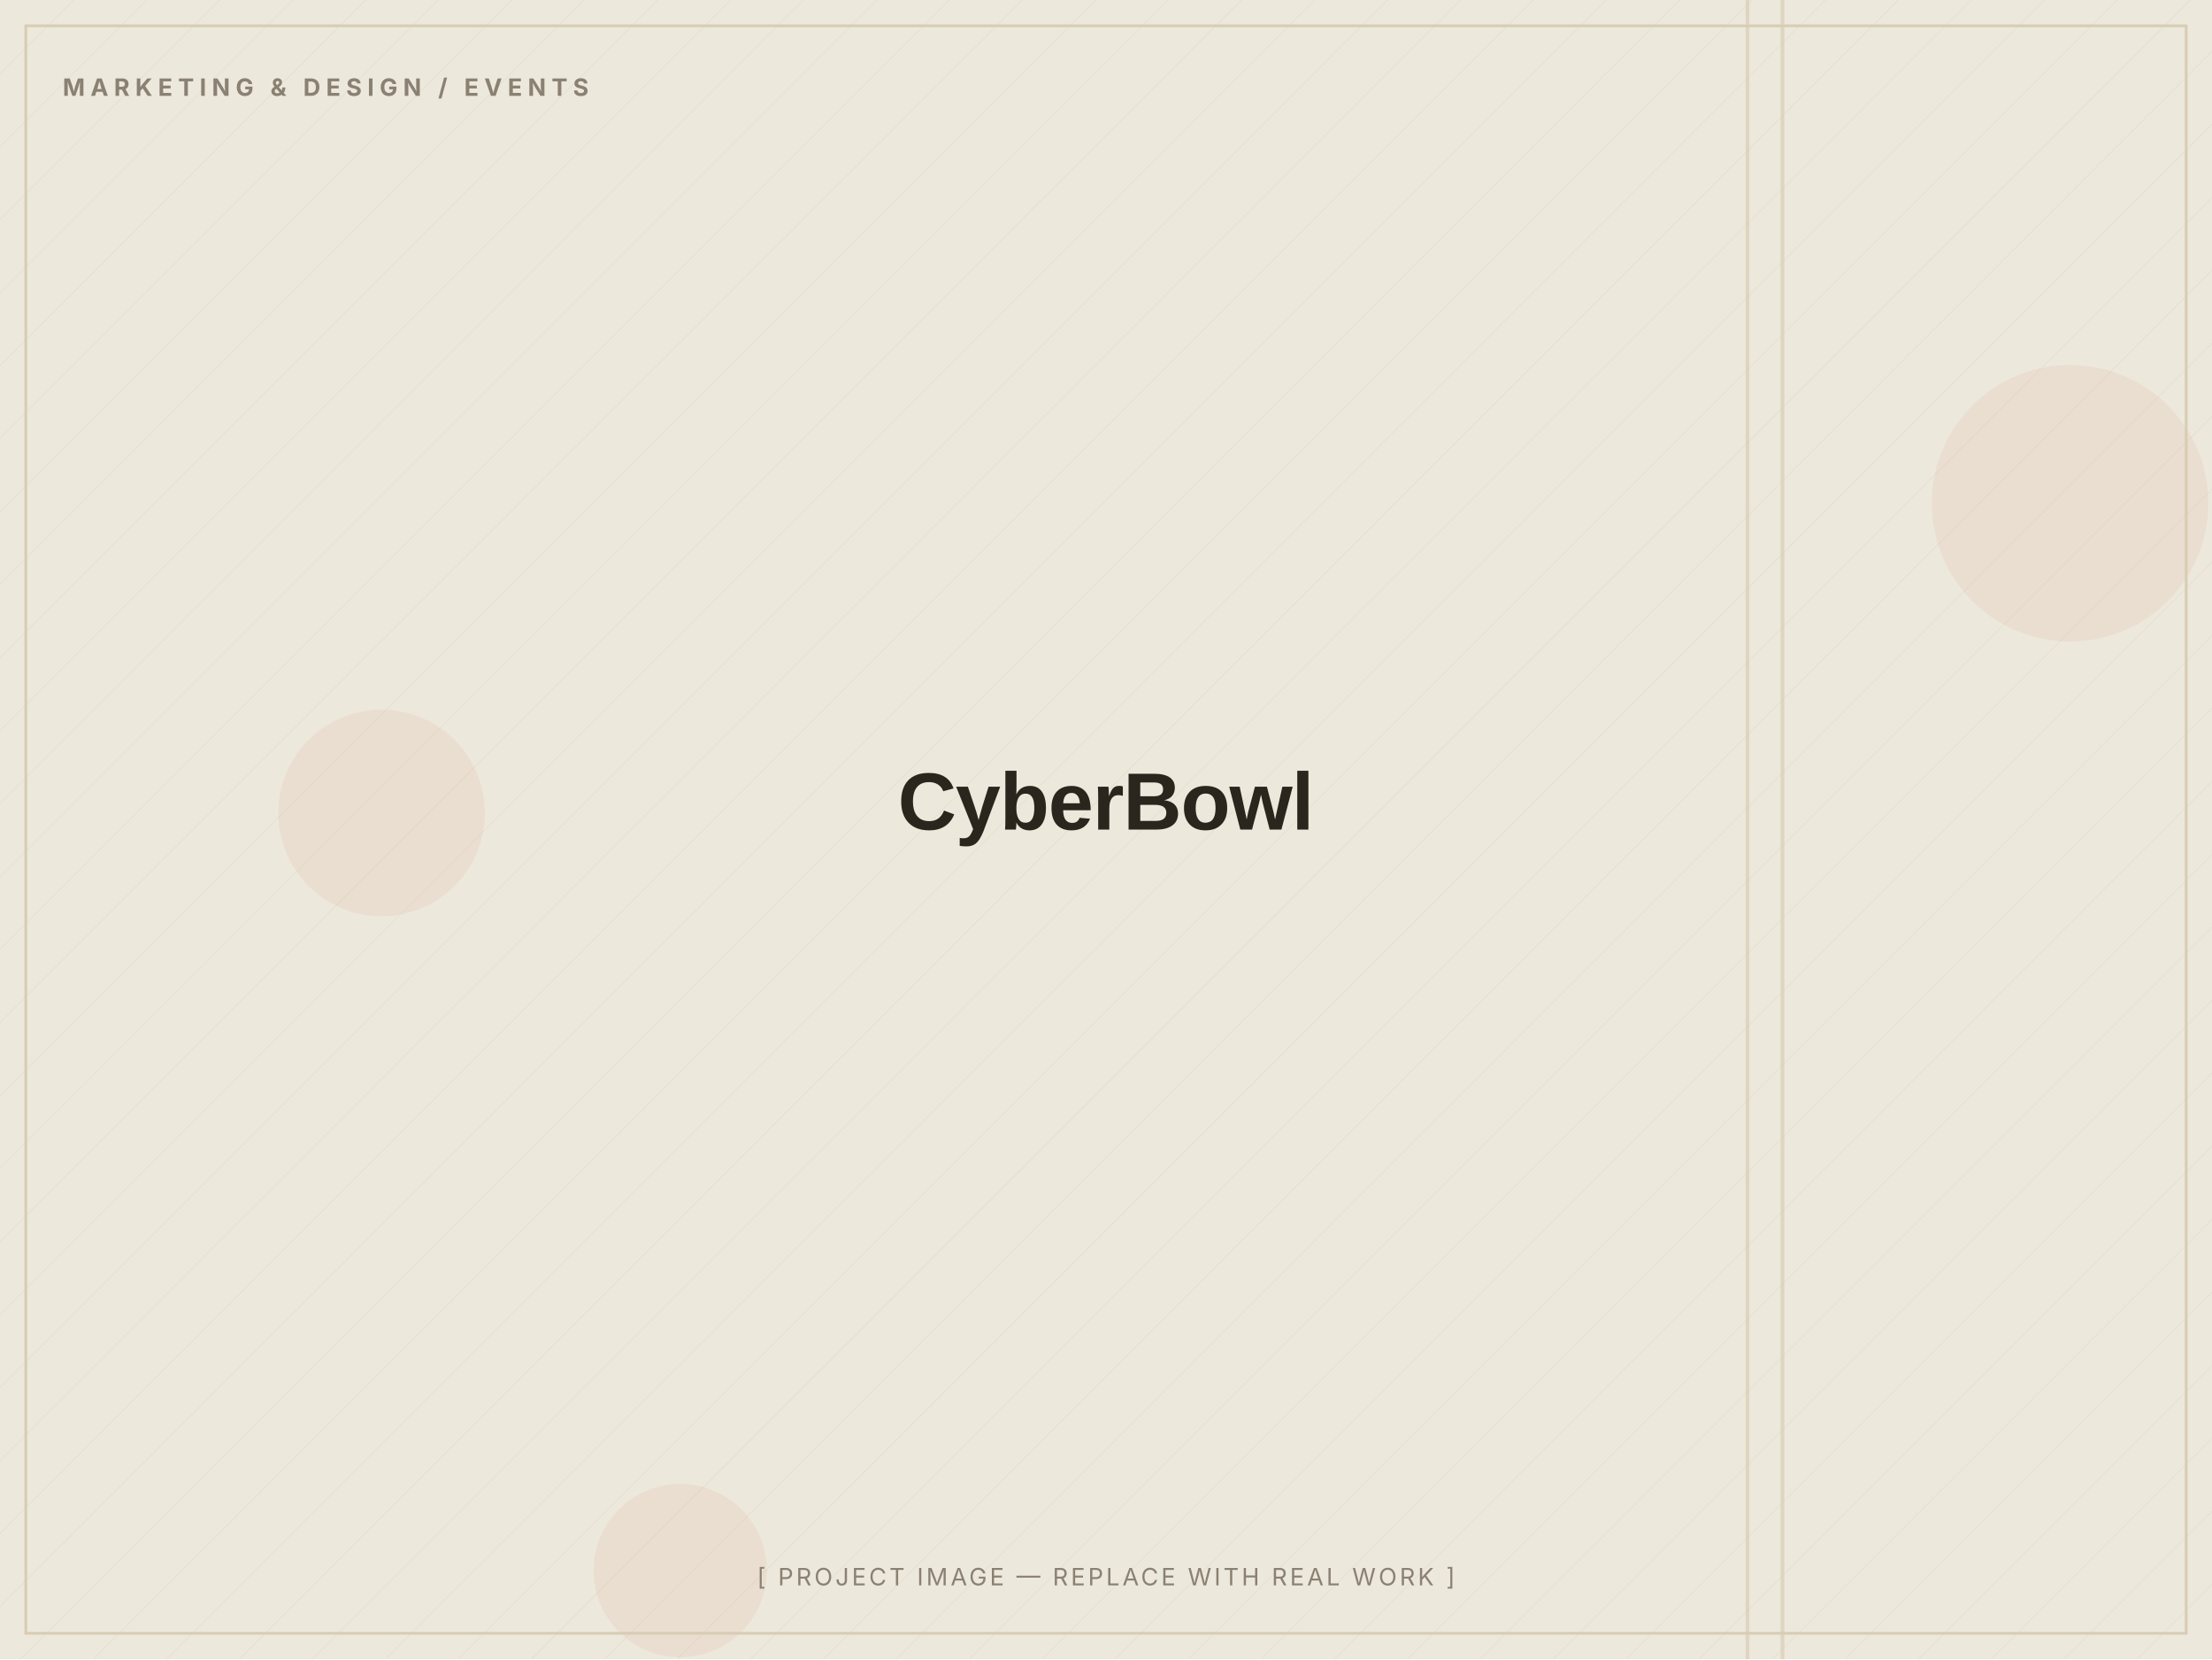
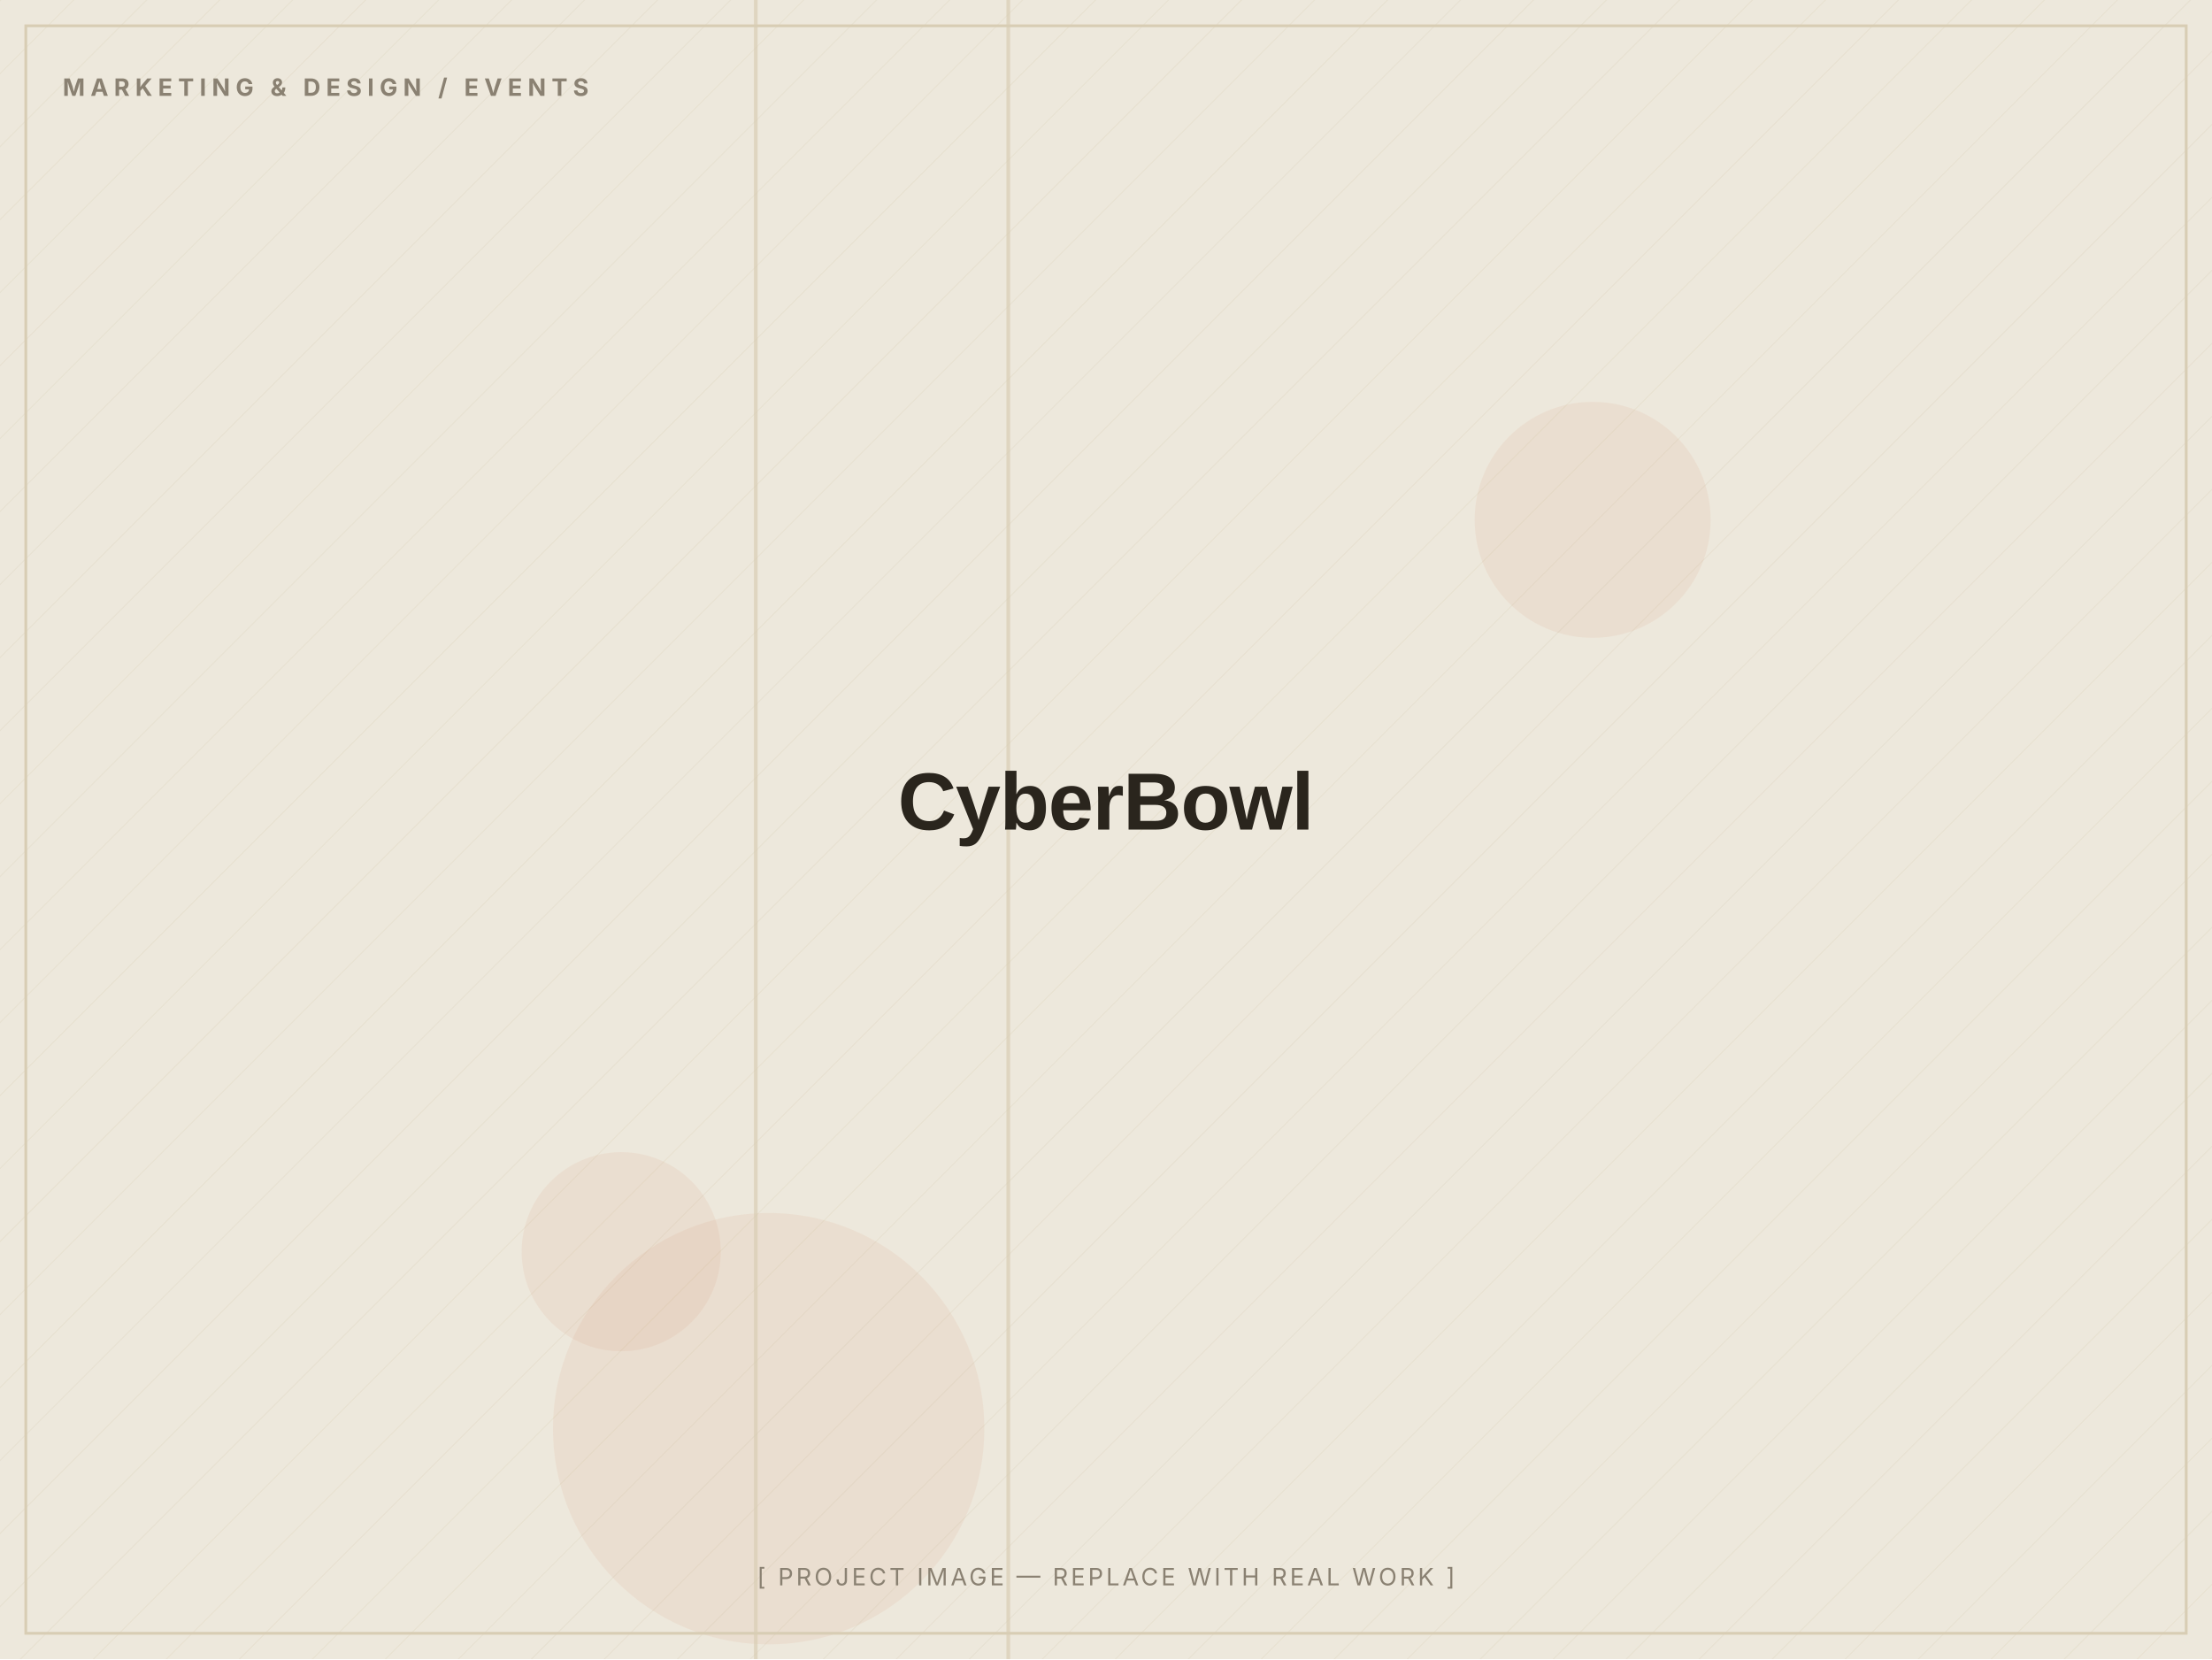
<svg xmlns="http://www.w3.org/2000/svg" width="1200" height="900" viewBox="0 0 1200 900" role="img" aria-label="CyberBowl — placeholder image">
  <defs>
    <pattern id="d" width="28" height="28" patternUnits="userSpaceOnUse" patternTransform="rotate(45)">
      <line x1="0" y1="0" x2="0" y2="28" stroke="#D8CDB4" stroke-width="1" opacity="0.5" />
    </pattern>
  </defs>
  <rect width="1200" height="900" fill="#EDE8DC" />
  <rect width="1200" height="900" fill="url(#d)" opacity="0.55" />
-   <circle cx="207" cy="441" r="56" fill="#C2410C" opacity="0.06" />
-   <circle cx="1123" cy="273" r="75" fill="#C2410C" opacity="0.06" />
-   <circle cx="369" cy="852" r="47" fill="#C2410C" opacity="0.06" />
-   <rect x="947" y="0" width="2" height="900" fill="#D8CDB4" opacity="0.7" />
-   <rect x="966" y="0" width="2" height="900" fill="#D8CDB4" opacity="0.7" />
+   <circle cx="417" cy="775" r="117" fill="#C2410C" opacity="0.06" />
+   <circle cx="864" cy="282" r="64" fill="#C2410C" opacity="0.06" />
+   <circle cx="337" cy="679" r="54" fill="#C2410C" opacity="0.06" />
+   <rect x="409" y="0" width="2" height="900" fill="#D8CDB4" opacity="0.7" />
+   <rect x="546" y="0" width="2" height="900" fill="#D8CDB4" opacity="0.7" />
  <rect x="14" y="14" width="1172" height="872" fill="none" stroke="#D8CDB4" stroke-width="1.5" />
  <text x="34" y="52" font-family="Inter, Arial, sans-serif" font-weight="700" font-size="13" letter-spacing="3" fill="#8A8172">MARKETING &amp; DESIGN / EVENTS</text>
  <text x="600.0" y="450.0" text-anchor="middle" font-family="Archivo, Arial, sans-serif" font-weight="800" font-size="44" letter-spacing="-0.5" fill="#2A251D">CyberBowl</text>
  <text x="600.0" y="860" text-anchor="middle" font-family="Inter, Arial, sans-serif" font-size="13" letter-spacing="1.5" fill="#8A8172">[ PROJECT IMAGE — REPLACE WITH REAL WORK ]</text>
</svg>
